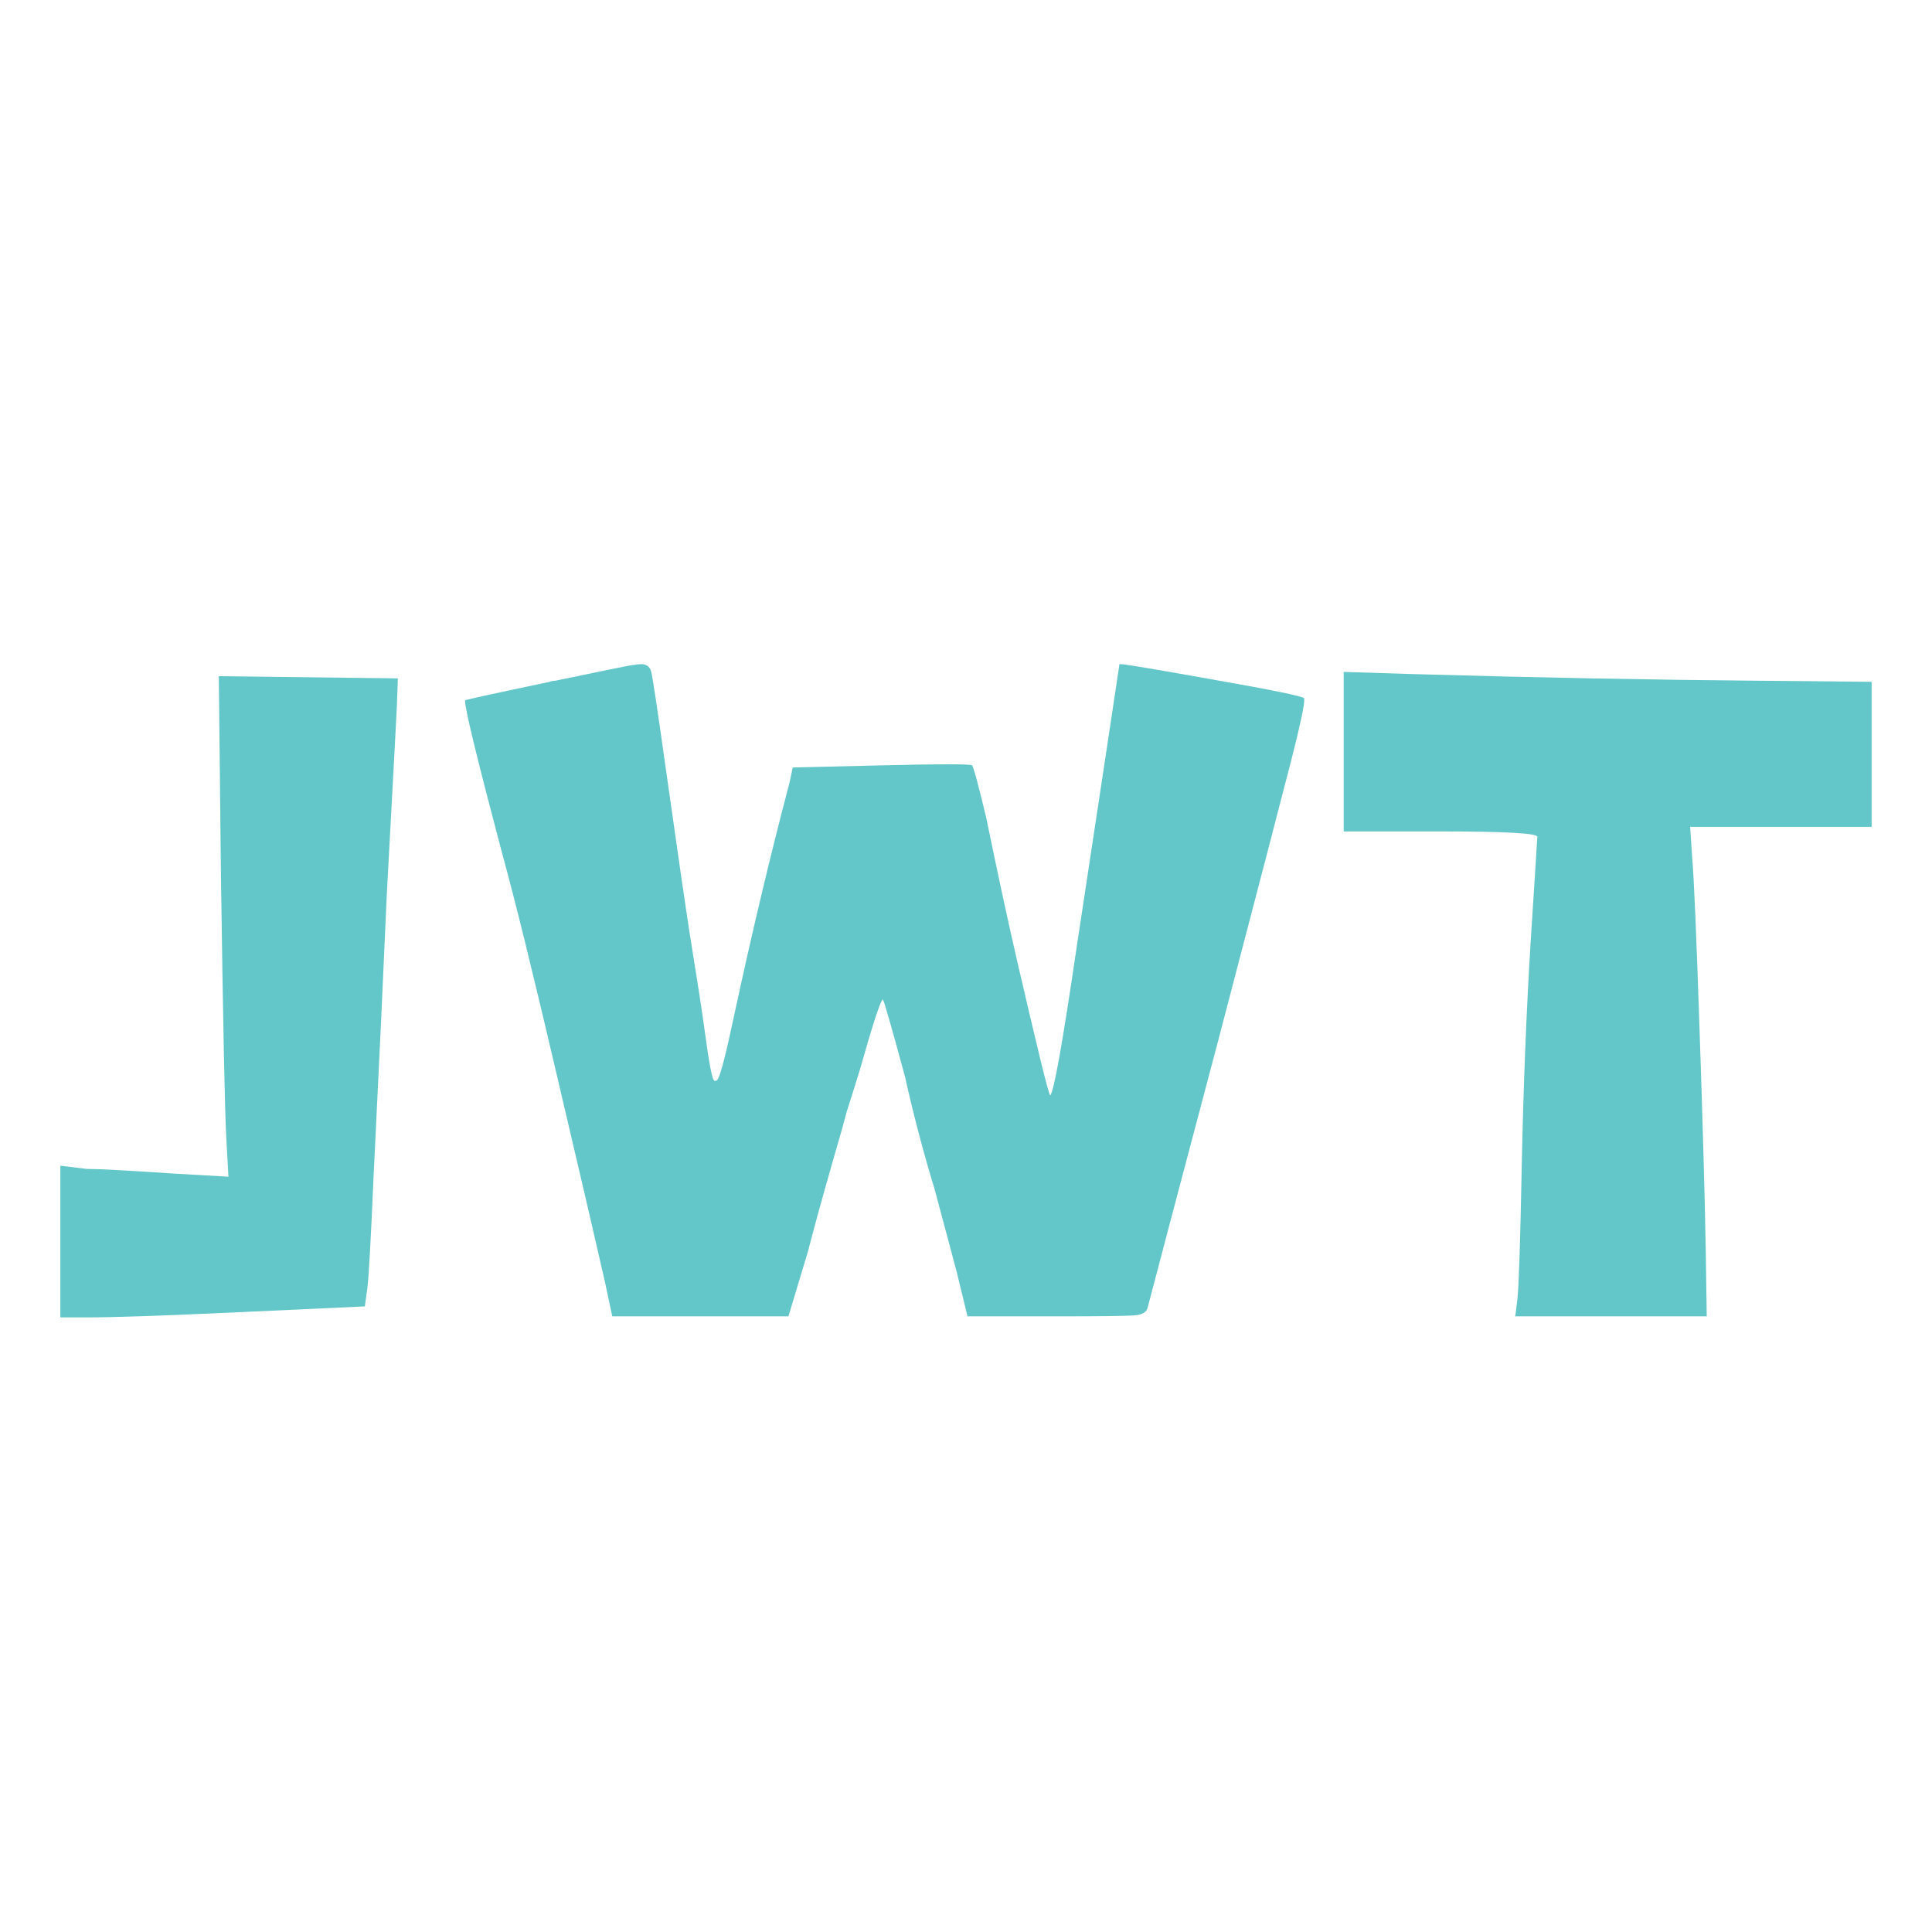
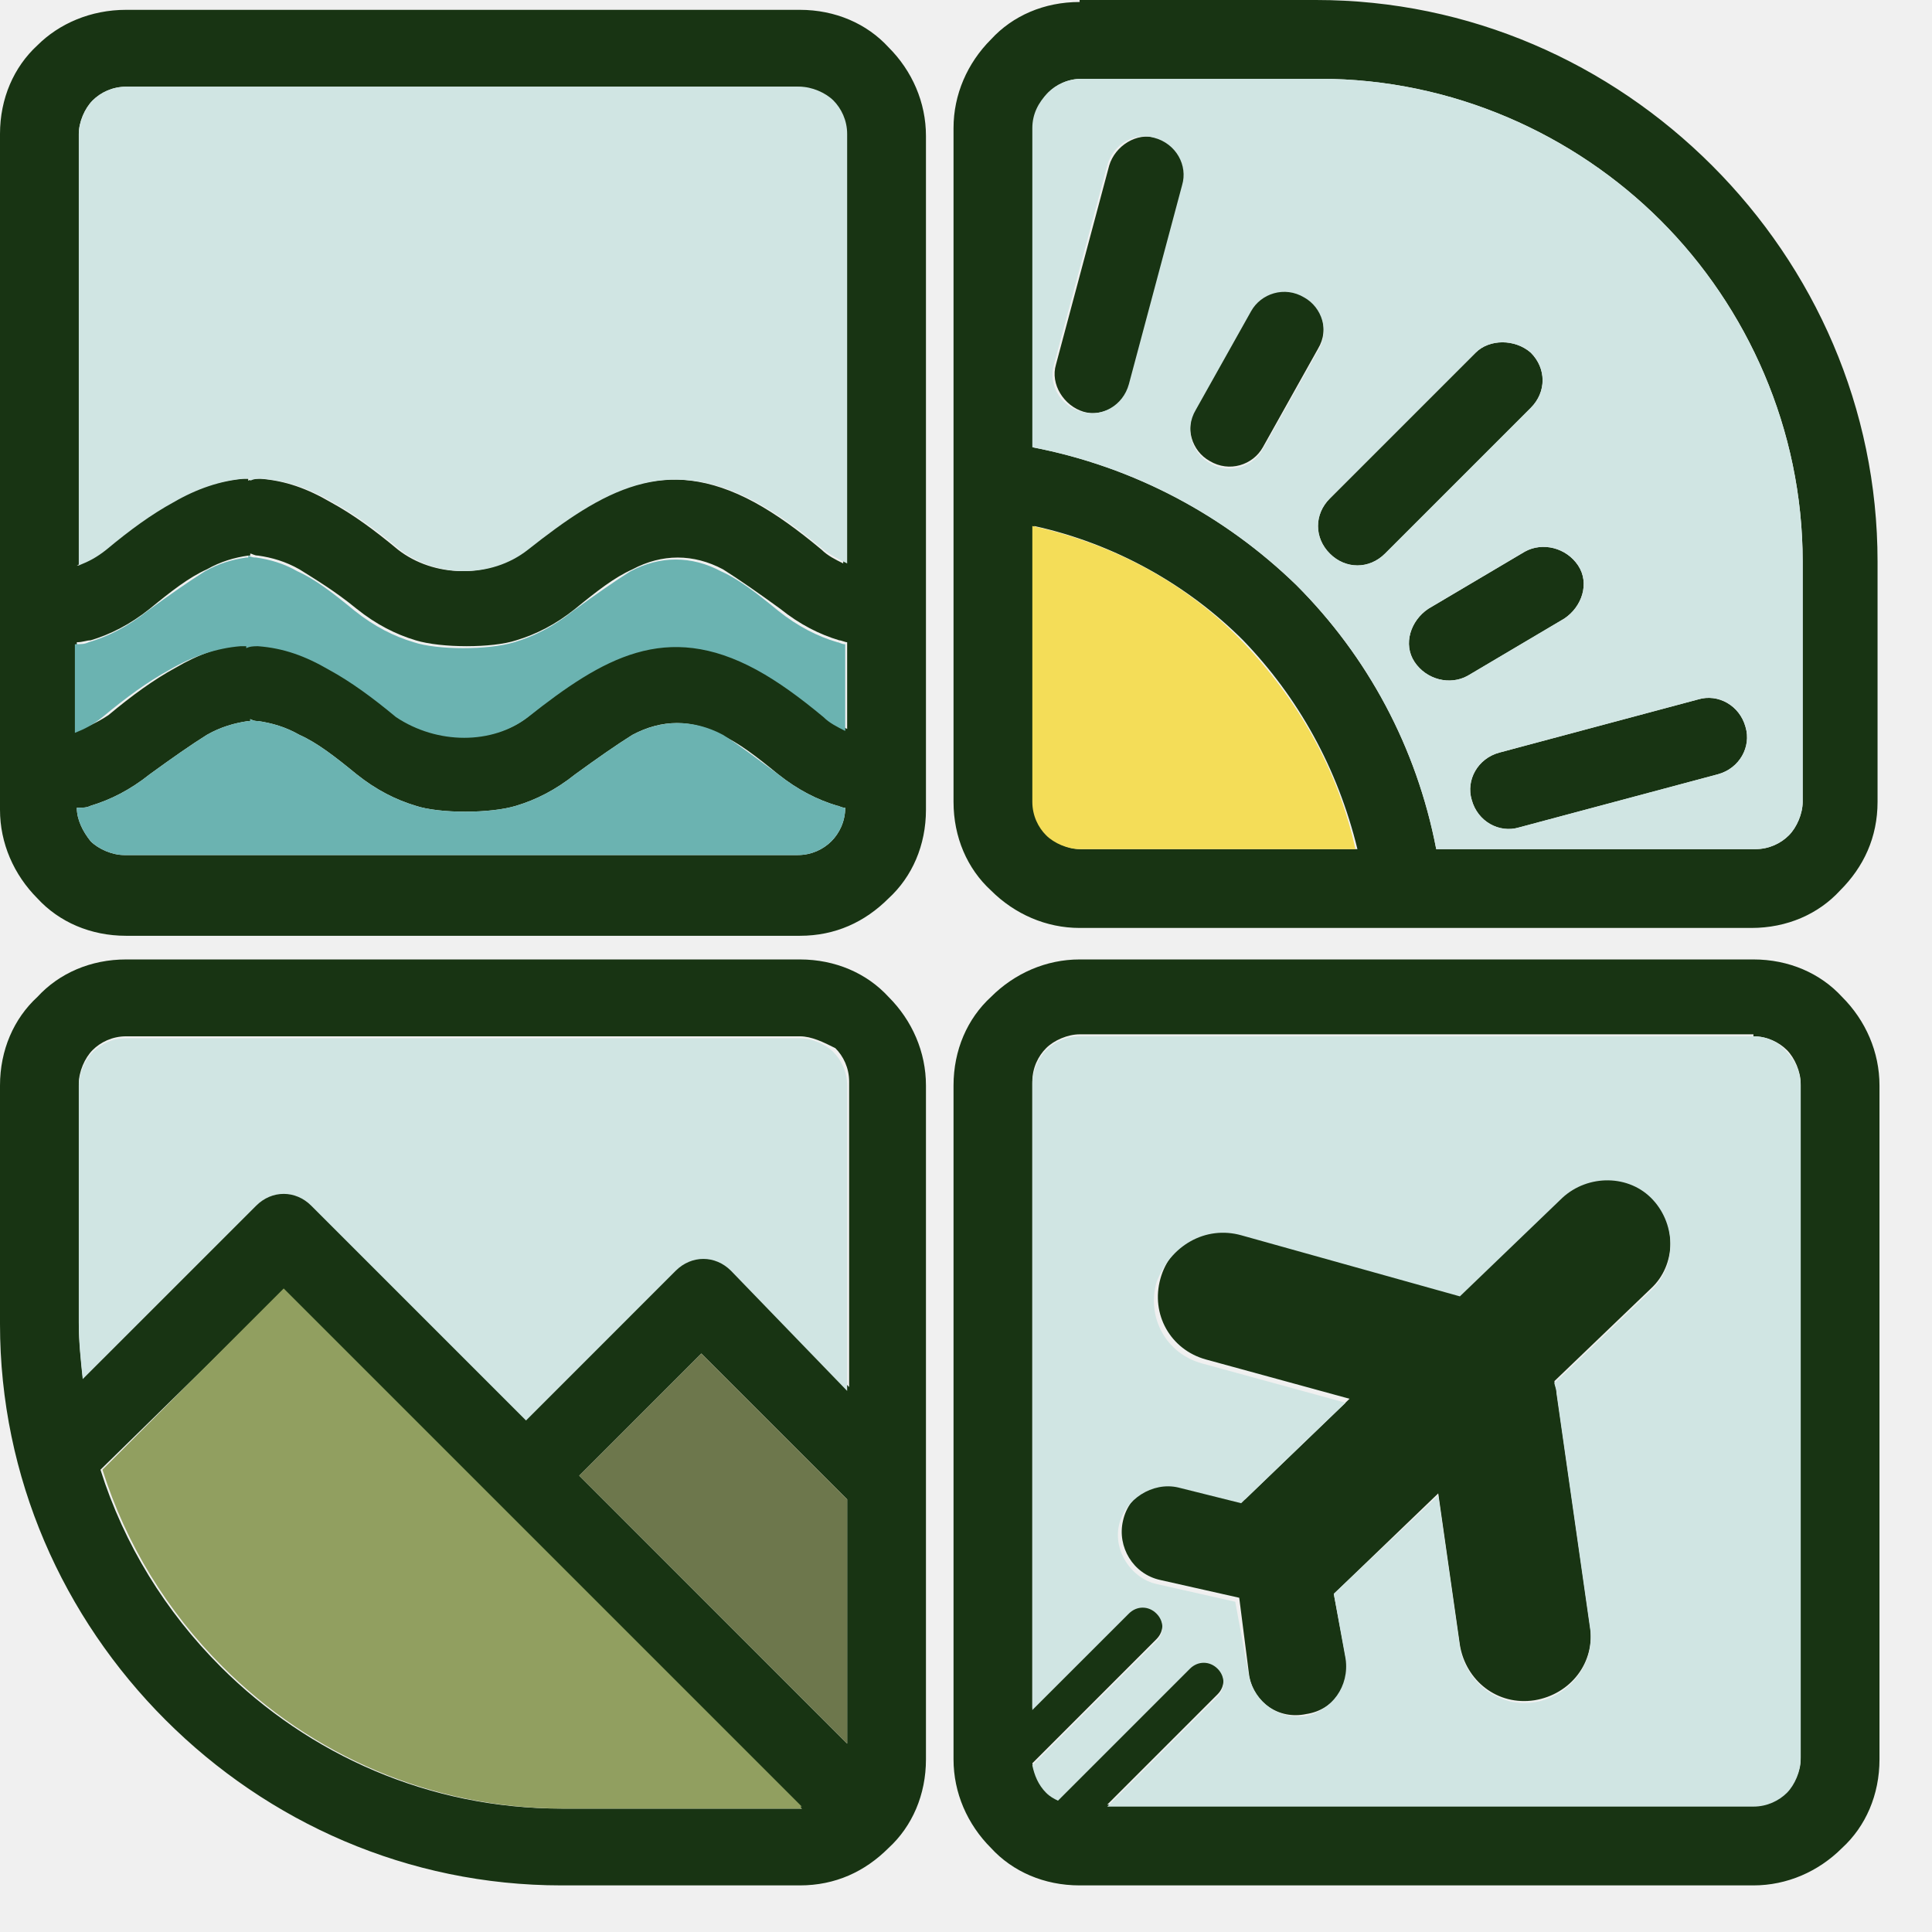
- <svg xmlns="http://www.w3.org/2000/svg" width="32" height="32" viewBox="0 0 32 32" fill="none">
-   <rect width="32" height="32" fill="white" />
-   <path d="M3.66 14.536L3.624 11.2L6.59 11.236L6.573 11.712C6.56 11.967 6.506 12.992 6.408 14.789C6.348 16.162 6.276 17.711 6.19 19.437C6.142 20.54 6.107 21.178 6.083 21.349L6.043 21.638L4.006 21.732C2.717 21.792 1.872 21.82 1.471 21.82H1V19.308L1.436 19.361C1.643 19.361 2.117 19.387 2.859 19.437L3.784 19.49L3.748 18.85C3.724 18.414 3.695 16.976 3.66 14.536Z" fill="#63C7C9" />
-   <path d="M9.105 11.293C9.128 11.282 9.158 11.276 9.194 11.276C9.959 11.116 10.381 11.03 10.461 11.018C10.541 11.007 10.593 11 10.617 11C10.703 11 10.757 11.038 10.782 11.111C10.805 11.182 10.889 11.741 11.035 12.783C11.219 14.085 11.347 14.966 11.418 15.425C11.551 16.252 11.636 16.799 11.671 17.066C11.745 17.624 11.8 17.902 11.836 17.902C11.836 17.902 11.841 17.902 11.854 17.902C11.868 17.902 11.881 17.891 11.893 17.867C11.94 17.785 12.031 17.427 12.165 16.795C12.455 15.446 12.759 14.17 13.076 12.966L13.13 12.712L14.589 12.677C15.075 12.665 15.445 12.659 15.7 12.659C15.955 12.659 16.088 12.665 16.101 12.677C16.124 12.701 16.203 12.992 16.337 13.553C16.506 14.378 16.671 15.148 16.835 15.865C17 16.58 17.133 17.14 17.23 17.542C17.328 17.942 17.383 18.142 17.395 18.142C17.454 18.093 17.599 17.279 17.831 15.701C18.304 12.579 18.542 11.012 18.542 11C18.542 11 18.548 11 18.56 11C18.631 11 19.145 11.087 20.103 11.258C21.064 11.427 21.563 11.529 21.602 11.565C21.602 11.565 21.602 11.577 21.602 11.6C21.602 11.698 21.532 12.022 21.393 12.57C21.253 13.116 20.855 14.646 20.197 17.16C19.505 19.769 19.112 21.262 19.014 21.638C19.002 21.725 18.931 21.774 18.805 21.785C18.677 21.797 18.242 21.803 17.502 21.803H16.025L15.843 21.055C15.662 20.377 15.541 19.928 15.483 19.708C15.298 19.101 15.133 18.475 14.989 17.831C14.769 17.02 14.648 16.594 14.624 16.555C14.589 16.555 14.461 16.944 14.242 17.72C14.182 17.916 14.109 18.147 14.024 18.414C13.973 18.61 13.905 18.853 13.819 19.143C13.736 19.434 13.648 19.744 13.557 20.073C13.468 20.399 13.41 20.617 13.383 20.726L13.059 21.803H10.141L10.017 21.22C9.871 20.577 9.603 19.423 9.212 17.76C8.823 16.097 8.527 14.895 8.322 14.153C7.91 12.597 7.704 11.752 7.704 11.618C7.704 11.607 7.704 11.6 7.704 11.6C7.715 11.589 8.182 11.487 9.105 11.293Z" fill="#63C7C9" />
-   <path d="M25.098 21.803L25.134 21.509C25.157 21.281 25.181 20.547 25.205 19.308C25.232 17.995 25.281 16.762 25.352 15.607C25.425 14.467 25.463 13.884 25.463 13.86C25.463 13.801 24.927 13.771 23.858 13.771H22.256V11.129L23.404 11.165C25.479 11.225 27.416 11.261 29.217 11.276L31 11.293V13.695H27.994L28.029 14.224C28.056 14.516 28.096 15.447 28.149 17.022C28.203 18.594 28.236 19.81 28.252 20.673L28.269 21.803H25.098Z" fill="#63C7C9" />
+ <svg xmlns="http://www.w3.org/2000/svg" width="33" height="33" viewBox="0 0 33 33" fill="none">
+   <path fill-rule="evenodd" clip-rule="evenodd" d="M26.046 9.422C26.349 9.254 26.753 9.355 26.955 9.658C27.157 9.961 27.022 10.365 26.719 10.566L25.07 11.542C24.767 11.711 24.364 11.61 24.162 11.307C23.96 11.004 24.094 10.6 24.397 10.398L26.046 9.422ZM21.335 28.604C21.402 29.075 21.84 29.378 22.311 29.277C22.782 29.209 23.085 28.772 22.984 28.301L22.782 27.224L24.566 25.508L24.936 28.099C25.037 28.705 25.575 29.142 26.215 29.041C26.82 28.94 27.258 28.402 27.157 27.762L26.585 23.758C26.585 23.691 26.551 23.657 26.551 23.59L28.2 22.008C28.637 21.604 28.637 20.898 28.233 20.46C27.83 20.023 27.123 20.023 26.686 20.426L24.936 22.109L21.2 21.066C20.595 20.898 19.989 21.234 19.821 21.84C19.652 22.445 19.989 23.051 20.595 23.22L23.051 23.892L21.268 25.609L20.191 25.34C19.753 25.239 19.282 25.508 19.181 25.979C19.08 26.416 19.35 26.887 19.821 26.988L21.167 27.291L21.335 28.604ZM10.802 12.552C10.533 12.72 10.196 12.956 9.826 13.225C9.49 13.494 9.153 13.662 8.817 13.763C8.379 13.898 7.504 13.898 7.1 13.763C6.764 13.662 6.427 13.494 6.091 13.225C5.721 12.922 5.418 12.687 5.115 12.552C4.879 12.417 4.644 12.35 4.408 12.316C4.375 12.316 4.341 12.316 4.274 12.283V12.316C4.274 12.316 4.274 12.316 4.24 12.316C4.005 12.35 3.769 12.417 3.533 12.552C3.264 12.72 2.928 12.956 2.558 13.225C2.221 13.494 1.884 13.662 1.548 13.763C1.481 13.797 1.413 13.797 1.312 13.797C1.312 13.999 1.413 14.201 1.548 14.369C1.683 14.504 1.918 14.605 2.12 14.605H13.629C13.864 14.605 14.066 14.504 14.201 14.369C14.335 14.235 14.437 14.033 14.437 13.797C14.369 13.797 14.335 13.763 14.302 13.763C13.965 13.662 13.629 13.494 13.292 13.225C12.922 12.922 12.619 12.687 12.316 12.552C11.812 12.283 11.307 12.283 10.802 12.552ZM1.312 12.485V10.97C1.413 10.97 1.481 10.937 1.548 10.937C1.884 10.836 2.221 10.668 2.558 10.398C2.928 10.095 3.231 9.86 3.533 9.725C3.769 9.591 4.005 9.523 4.24 9.49C4.24 9.49 4.24 9.49 4.274 9.49V9.456C4.307 9.456 4.341 9.49 4.408 9.49C4.644 9.523 4.879 9.591 5.115 9.725C5.384 9.894 5.721 10.095 6.091 10.398C6.427 10.668 6.764 10.836 7.1 10.937C7.538 11.071 8.413 11.071 8.817 10.937C9.153 10.836 9.49 10.668 9.826 10.398C10.196 10.095 10.499 9.86 10.802 9.725C11.307 9.456 11.845 9.456 12.35 9.725C12.619 9.894 12.956 10.129 13.326 10.398C13.662 10.668 13.999 10.836 14.335 10.937C14.369 10.937 14.437 10.97 14.47 10.97V12.451C14.335 12.384 14.201 12.316 14.1 12.216C13.696 11.879 13.326 11.61 12.956 11.408C11.374 10.533 10.331 11.172 9.052 12.216C8.447 12.72 7.471 12.687 6.865 12.216C6.461 11.879 6.091 11.61 5.721 11.408C5.317 11.172 4.913 11.038 4.509 11.004C4.442 11.004 4.375 11.004 4.307 11.038V11.004C4.274 11.004 4.24 11.004 4.206 11.004C3.769 11.038 3.399 11.172 2.995 11.408C2.625 11.61 2.255 11.879 1.851 12.216C1.649 12.35 1.481 12.417 1.312 12.485ZM1.312 9.658C1.481 9.591 1.615 9.523 1.784 9.389C2.187 9.052 2.558 8.783 2.928 8.581C3.331 8.346 3.735 8.211 4.139 8.177C4.173 8.177 4.206 8.177 4.24 8.177V8.211C4.307 8.177 4.375 8.177 4.442 8.177C4.879 8.211 5.25 8.346 5.653 8.581C6.024 8.783 6.394 9.052 6.798 9.389C7.403 9.86 8.346 9.894 8.985 9.389C10.264 8.379 11.341 7.74 12.889 8.581C13.259 8.783 13.629 9.052 14.033 9.389C14.134 9.49 14.268 9.557 14.403 9.624V2.288C14.403 2.053 14.302 1.851 14.167 1.716C14.033 1.582 13.797 1.481 13.595 1.481H2.154C1.918 1.481 1.716 1.582 1.582 1.716C1.447 1.851 1.346 2.086 1.346 2.288V9.658H1.312ZM18.441 16.388H29.95C30.555 16.388 31.094 16.624 31.464 17.028C31.868 17.431 32.103 17.97 32.103 18.542V30.051C32.103 30.656 31.868 31.195 31.464 31.565C31.06 31.969 30.522 32.204 29.95 32.204H18.441C17.835 32.204 17.297 31.969 16.927 31.565C16.523 31.161 16.287 30.623 16.287 30.051V18.542C16.287 17.936 16.523 17.398 16.927 17.028C17.331 16.624 17.869 16.388 18.441 16.388ZM29.95 17.701C30.185 17.701 30.387 17.802 30.522 17.936C30.656 18.071 30.757 18.306 30.757 18.508V30.017C30.757 30.253 30.656 30.454 30.522 30.589C30.387 30.724 30.152 30.825 29.95 30.825H18.912L20.797 28.94C20.931 28.806 20.931 28.604 20.797 28.469C20.662 28.334 20.46 28.334 20.326 28.469L18.071 30.724C18.003 30.69 17.936 30.623 17.869 30.589C17.734 30.454 17.667 30.286 17.633 30.118L19.753 27.998C19.888 27.863 19.888 27.662 19.753 27.527C19.619 27.392 19.417 27.392 19.282 27.527L17.633 29.176V18.475C17.633 18.239 17.734 18.037 17.869 17.903C18.003 17.768 18.239 17.667 18.441 17.667H29.95V17.701ZM2.154 16.388H13.662C14.268 16.388 14.807 16.624 15.177 17.028C15.581 17.431 15.816 17.97 15.816 18.542V30.051C15.816 30.656 15.581 31.195 15.177 31.565C14.773 31.969 14.268 32.204 13.662 32.204H9.591C6.966 32.204 4.577 31.128 2.827 29.378C1.077 27.628 0 25.239 0 22.614V18.542C0 17.936 0.236 17.398 0.639 17.028C1.01 16.624 1.548 16.388 2.154 16.388ZM13.662 17.701H2.154C1.918 17.701 1.716 17.802 1.582 17.936C1.447 18.071 1.346 18.306 1.346 18.508V22.58C1.346 22.883 1.38 23.22 1.413 23.522L4.375 20.561C4.644 20.292 5.048 20.292 5.317 20.561L8.985 24.229L11.542 21.672C11.812 21.402 12.216 21.402 12.485 21.672L14.504 23.691V18.475C14.504 18.239 14.403 18.037 14.268 17.903C14.066 17.802 13.864 17.701 13.662 17.701ZM1.716 25.104C2.12 26.383 2.827 27.527 3.769 28.469C5.283 29.983 7.336 30.892 9.591 30.892H13.662H13.696L8.514 25.71L4.846 22.042L1.716 25.104ZM17.633 7.639C19.383 7.975 20.931 8.817 22.143 9.994C23.354 11.206 24.195 12.754 24.532 14.504H29.983C30.219 14.504 30.421 14.403 30.555 14.268C30.69 14.134 30.791 13.898 30.791 13.696V9.591C30.791 7.336 29.849 5.25 28.368 3.769C26.887 2.288 24.801 1.346 22.547 1.346H18.475C18.239 1.346 18.037 1.447 17.903 1.582C17.768 1.716 17.667 1.952 17.667 2.154V7.639H17.633ZM23.186 14.504H18.475C18.239 14.504 18.037 14.403 17.903 14.268C17.768 14.134 17.667 13.898 17.667 13.696V8.985C19.047 9.288 20.292 9.994 21.234 10.937C22.176 11.913 22.849 13.124 23.186 14.504ZM18.441 0.034C17.835 0.034 17.297 0.269 16.927 0.673C16.523 1.077 16.287 1.615 16.287 2.187V8.211V13.696C16.287 14.302 16.523 14.84 16.927 15.21C17.331 15.614 17.869 15.85 18.441 15.85H23.926H29.916C30.522 15.85 31.06 15.614 31.43 15.21C31.834 14.807 32.07 14.302 32.07 13.696V9.591C32.07 6.966 30.993 4.577 29.243 2.827C27.493 1.077 25.104 0 22.479 0H18.441V0.034ZM2.154 0.168H13.662C14.268 0.168 14.807 0.404 15.177 0.808C15.581 1.211 15.816 1.75 15.816 2.322V13.831C15.816 14.437 15.581 14.975 15.177 15.345C14.773 15.749 14.268 15.984 13.662 15.984H2.154C1.548 15.984 1.01 15.749 0.639 15.345C0.236 14.941 0 14.403 0 13.831V2.288C0 1.683 0.236 1.144 0.639 0.774C1.01 0.404 1.548 0.168 2.154 0.168ZM14.47 29.782V25.609L11.98 23.119L9.894 25.205L14.47 29.782ZM29.008 11.946C29.344 11.845 29.714 12.047 29.815 12.417C29.916 12.754 29.714 13.124 29.344 13.225L25.945 14.134C25.609 14.235 25.239 14.033 25.138 13.662C25.037 13.326 25.239 12.956 25.609 12.855L29.008 11.946ZM25.205 6.024L22.715 8.514C22.445 8.783 22.445 9.187 22.715 9.456C22.984 9.725 23.388 9.725 23.657 9.456L26.147 6.966C26.416 6.697 26.416 6.293 26.147 6.024C25.878 5.788 25.441 5.788 25.205 6.024ZM18.946 2.827C19.047 2.49 19.417 2.255 19.753 2.356C20.09 2.457 20.326 2.827 20.224 3.163L19.316 6.562C19.215 6.899 18.845 7.134 18.508 7.033C18.172 6.932 17.936 6.562 18.037 6.226L18.946 2.827ZM21.571 7.639C21.402 7.942 20.998 8.076 20.662 7.874C20.359 7.706 20.224 7.302 20.426 6.966L21.369 5.283C21.537 4.98 21.941 4.846 22.277 5.048C22.58 5.216 22.715 5.62 22.513 5.956L21.571 7.639Z" fill="#183413" />
+   <path fill-rule="evenodd" clip-rule="evenodd" d="M14.47 9.624V2.288C14.47 2.053 14.369 1.851 14.235 1.716C14.1 1.582 13.864 1.481 13.662 1.481H2.154C1.918 1.481 1.716 1.582 1.582 1.716C1.447 1.851 1.346 2.086 1.346 2.288V9.658C1.514 9.591 1.649 9.523 1.817 9.389C2.221 9.052 2.591 8.783 2.961 8.581C3.365 8.346 3.769 8.211 4.173 8.177C4.206 8.177 4.24 8.177 4.274 8.177V8.211C4.341 8.177 4.408 8.177 4.476 8.177C4.913 8.211 5.283 8.346 5.687 8.581C6.057 8.783 6.427 9.052 6.831 9.389C7.437 9.86 8.379 9.894 9.019 9.389C10.297 8.379 11.374 7.74 12.922 8.581C13.292 8.783 13.662 9.052 14.066 9.389C14.201 9.49 14.335 9.557 14.47 9.624Z" fill="#D0E5E3" />
+   <path fill-rule="evenodd" clip-rule="evenodd" d="M21.369 5.317C21.537 5.014 21.941 4.879 22.277 5.081C22.58 5.25 22.715 5.653 22.513 5.99L21.57 7.672C21.402 7.975 20.998 8.11 20.662 7.908C20.359 7.74 20.224 7.336 20.426 6.999L21.369 5.317ZM20.191 3.163C20.292 2.827 20.09 2.456 19.72 2.355C19.383 2.255 19.013 2.456 18.912 2.827L18.003 6.225C17.902 6.562 18.104 6.932 18.475 7.033C18.811 7.134 19.181 6.932 19.282 6.562L20.191 3.163ZM17.633 2.187V7.639C19.383 7.975 20.931 8.817 22.143 9.994C23.354 11.206 24.195 12.754 24.532 14.504H29.983C30.219 14.504 30.421 14.403 30.555 14.268C30.69 14.133 30.791 13.898 30.791 13.696V9.591C30.791 7.336 29.849 5.25 28.368 3.769C26.887 2.288 24.801 1.346 22.546 1.346H18.475C18.239 1.346 18.037 1.447 17.902 1.582C17.734 1.75 17.633 1.952 17.633 2.187ZM25.205 6.024L22.715 8.514C22.445 8.783 22.445 9.187 22.715 9.456C22.984 9.725 23.388 9.725 23.657 9.456L26.147 6.966C26.416 6.697 26.416 6.293 26.147 6.024C25.878 5.788 25.44 5.788 25.205 6.024ZM26.046 9.422C26.349 9.254 26.753 9.355 26.955 9.658C27.157 9.961 27.022 10.364 26.719 10.566L25.07 11.542C24.767 11.711 24.364 11.61 24.162 11.307C23.96 11.004 24.094 10.6 24.397 10.398L26.046 9.422ZM29.008 11.946C29.344 11.845 29.714 12.047 29.815 12.417C29.916 12.754 29.714 13.124 29.344 13.225L25.945 14.133C25.609 14.234 25.238 14.033 25.138 13.662C25.037 13.326 25.238 12.956 25.609 12.855L29.008 11.946Z" fill="#D0E5E3" />
+   <path fill-rule="evenodd" clip-rule="evenodd" d="M29.95 17.701H18.441C18.205 17.701 18.003 17.802 17.869 17.936C17.734 18.071 17.633 18.306 17.633 18.508V29.209L19.282 27.561C19.417 27.426 19.619 27.426 19.753 27.561C19.888 27.695 19.888 27.897 19.753 28.032L17.633 30.152C17.667 30.32 17.734 30.488 17.869 30.623C17.936 30.69 18.003 30.724 18.071 30.757L20.325 28.503C20.46 28.368 20.662 28.368 20.797 28.503C20.931 28.637 20.931 28.839 20.797 28.974L18.912 30.858H29.95C30.185 30.858 30.387 30.757 30.522 30.623C30.656 30.488 30.757 30.253 30.757 30.051V18.542C30.757 18.306 30.656 18.105 30.522 17.97C30.387 17.802 30.185 17.701 29.95 17.701ZM21.2 21.099L24.936 22.143L26.686 20.46C27.123 20.056 27.83 20.056 28.233 20.494C28.637 20.931 28.637 21.638 28.2 22.042L26.551 23.623C26.551 23.657 26.585 23.724 26.585 23.792L27.157 27.796C27.258 28.402 26.82 28.974 26.214 29.075C25.609 29.176 25.037 28.738 24.936 28.133L24.566 25.541L22.782 27.224L22.984 28.334C23.051 28.806 22.748 29.209 22.311 29.31C21.84 29.378 21.436 29.075 21.335 28.637L21.099 27.359L19.753 27.056C19.316 26.955 19.013 26.484 19.114 26.046C19.215 25.609 19.686 25.306 20.123 25.407L21.2 25.676L22.984 23.96L20.527 23.287C19.922 23.119 19.585 22.513 19.753 21.907C19.989 21.268 20.595 20.931 21.2 21.099Z" fill="#D0E5E3" />
+   <path fill-rule="evenodd" clip-rule="evenodd" d="M14.47 23.758V18.542C14.47 18.306 14.369 18.104 14.235 17.97C14.1 17.835 13.864 17.734 13.662 17.734H2.154C1.918 17.734 1.716 17.835 1.582 17.97C1.447 18.104 1.346 18.34 1.346 18.542V22.614C1.346 22.917 1.38 23.253 1.413 23.556L4.375 20.595C4.644 20.325 5.048 20.325 5.317 20.595L8.985 24.263L11.542 21.705C11.812 21.436 12.216 21.436 12.485 21.705L14.47 23.758Z" fill="#D0E5E3" />
+   <path fill-rule="evenodd" clip-rule="evenodd" d="M9.019 12.249C10.297 11.24 11.374 10.6 12.922 11.441C13.292 11.643 13.662 11.913 14.066 12.249C14.167 12.35 14.302 12.417 14.437 12.485V11.004C14.369 11.004 14.336 10.97 14.302 10.97C13.965 10.87 13.629 10.701 13.292 10.432C12.922 10.129 12.619 9.894 12.316 9.759C11.812 9.49 11.273 9.49 10.768 9.759C10.499 9.927 10.163 10.163 9.793 10.432C9.456 10.701 9.12 10.87 8.783 10.97C8.346 11.105 7.471 11.105 7.067 10.97C6.73 10.87 6.394 10.701 6.057 10.432C5.687 10.129 5.384 9.894 5.081 9.759C4.846 9.624 4.61 9.557 4.375 9.523C4.341 9.523 4.307 9.523 4.24 9.49V9.523C4.24 9.523 4.24 9.523 4.206 9.523C3.971 9.557 3.735 9.624 3.5 9.759C3.231 9.927 2.894 10.163 2.524 10.432C2.187 10.701 1.851 10.87 1.514 10.97C1.447 11.004 1.38 11.004 1.279 11.004V12.518C1.447 12.451 1.582 12.384 1.75 12.249C2.154 11.913 2.524 11.643 2.894 11.441C3.298 11.206 3.702 11.071 4.106 11.038C4.139 11.038 4.173 11.038 4.206 11.038V11.071C4.274 11.038 4.341 11.038 4.408 11.038C4.846 11.071 5.216 11.206 5.62 11.441C5.99 11.643 6.36 11.913 6.764 12.249C7.471 12.72 8.413 12.72 9.019 12.249Z" fill="#6BB3B1" />
+   <path fill-rule="evenodd" clip-rule="evenodd" d="M12.35 12.552C11.845 12.283 11.307 12.283 10.802 12.552C10.533 12.72 10.196 12.956 9.826 13.225C9.49 13.494 9.153 13.662 8.817 13.763C8.379 13.898 7.504 13.898 7.1 13.763C6.764 13.662 6.427 13.494 6.091 13.225C5.721 12.922 5.418 12.687 5.115 12.552C4.879 12.417 4.644 12.35 4.408 12.316C4.375 12.316 4.341 12.316 4.274 12.283V12.316C4.274 12.316 4.274 12.316 4.24 12.316C4.005 12.35 3.769 12.417 3.533 12.552C3.264 12.72 2.928 12.956 2.558 13.225C2.221 13.494 1.885 13.662 1.548 13.763C1.481 13.797 1.413 13.797 1.312 13.797C1.312 13.999 1.413 14.201 1.548 14.369C1.683 14.504 1.918 14.605 2.12 14.605H13.629C13.864 14.605 14.066 14.504 14.201 14.369C14.335 14.235 14.437 14.033 14.437 13.797C14.369 13.797 14.335 13.763 14.302 13.763C13.965 13.662 13.629 13.494 13.292 13.225C12.922 12.956 12.619 12.72 12.35 12.552Z" fill="#6BB3B1" />
+   <path fill-rule="evenodd" clip-rule="evenodd" d="M17.633 8.985V13.696C17.633 13.932 17.734 14.134 17.869 14.268C18.003 14.403 18.239 14.504 18.441 14.504H23.152C22.849 13.124 22.143 11.913 21.2 10.937C20.258 9.961 19.013 9.288 17.633 8.985Z" fill="#F4DD58" />
+   <path fill-rule="evenodd" clip-rule="evenodd" d="M14.47 25.609L11.98 23.119L9.893 25.205L14.47 29.782V25.609Z" fill="#6D774C" />
+   <path fill-rule="evenodd" clip-rule="evenodd" d="M13.696 30.858L8.514 25.676L4.846 22.008L1.75 25.104C2.154 26.383 2.86 27.527 3.803 28.469C5.317 29.983 7.37 30.892 9.624 30.892H13.696C13.662 30.858 13.662 30.858 13.696 30.858Z" fill="#919F60" />
</svg>
